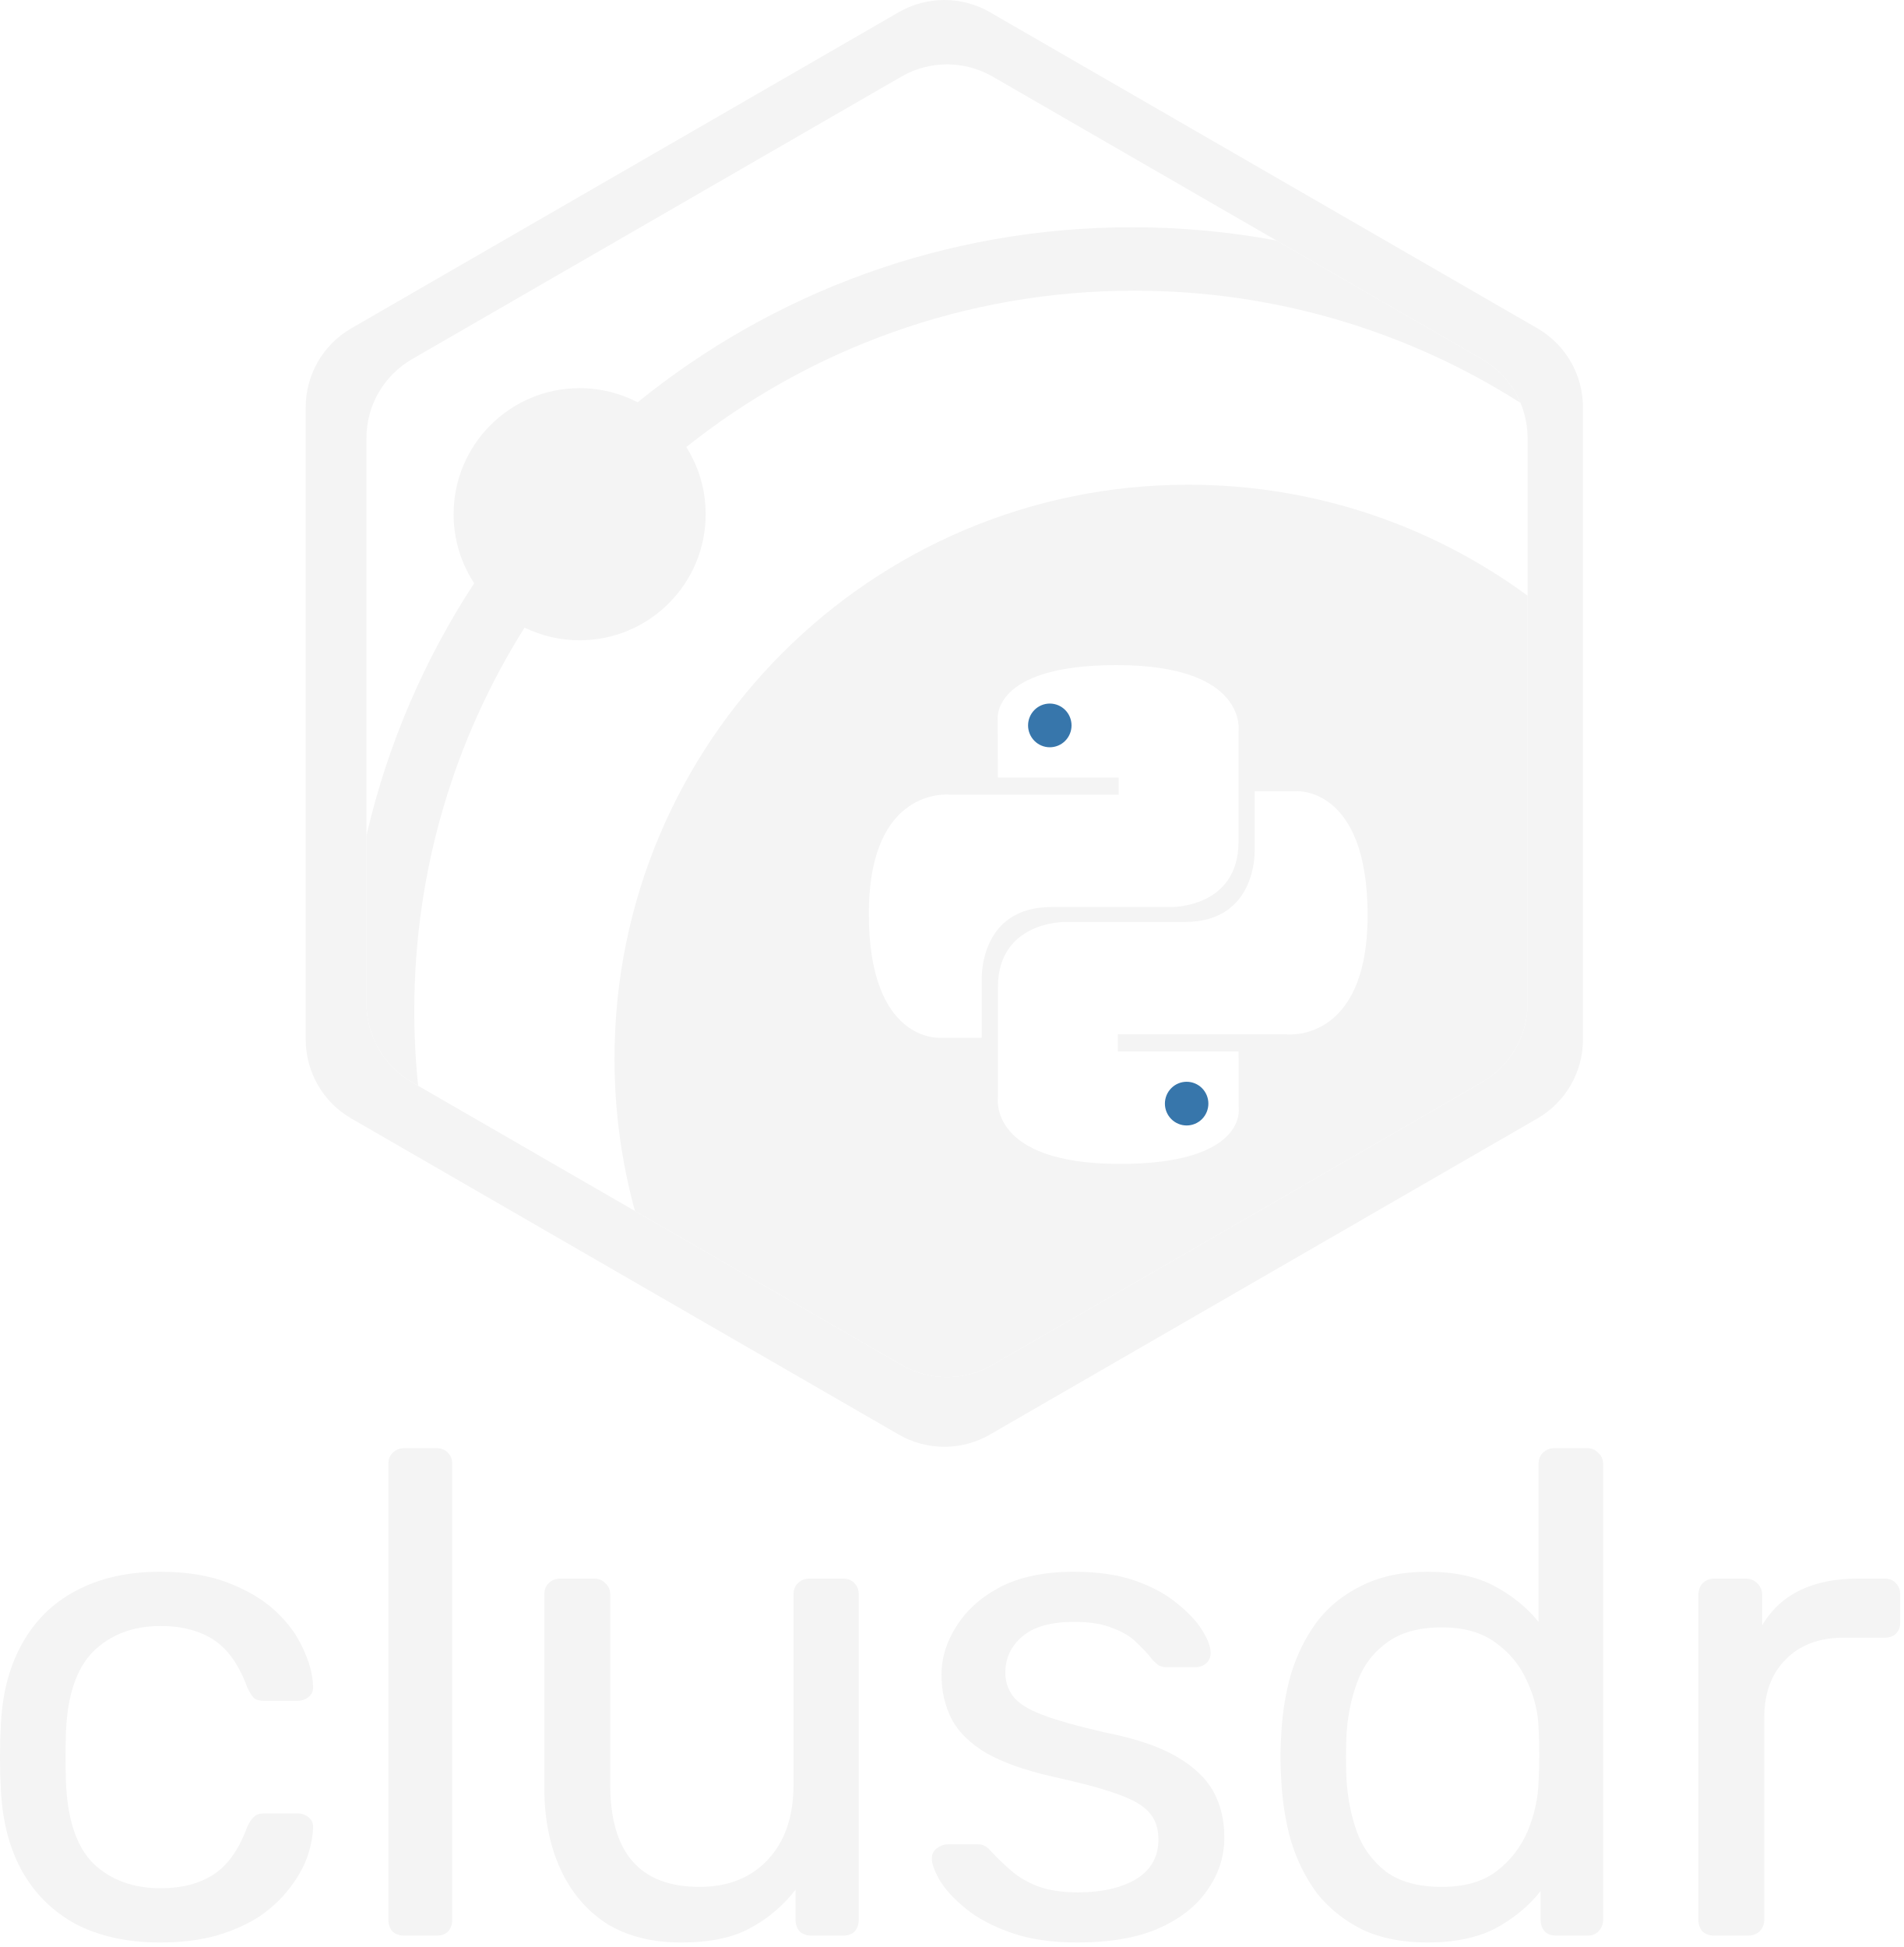
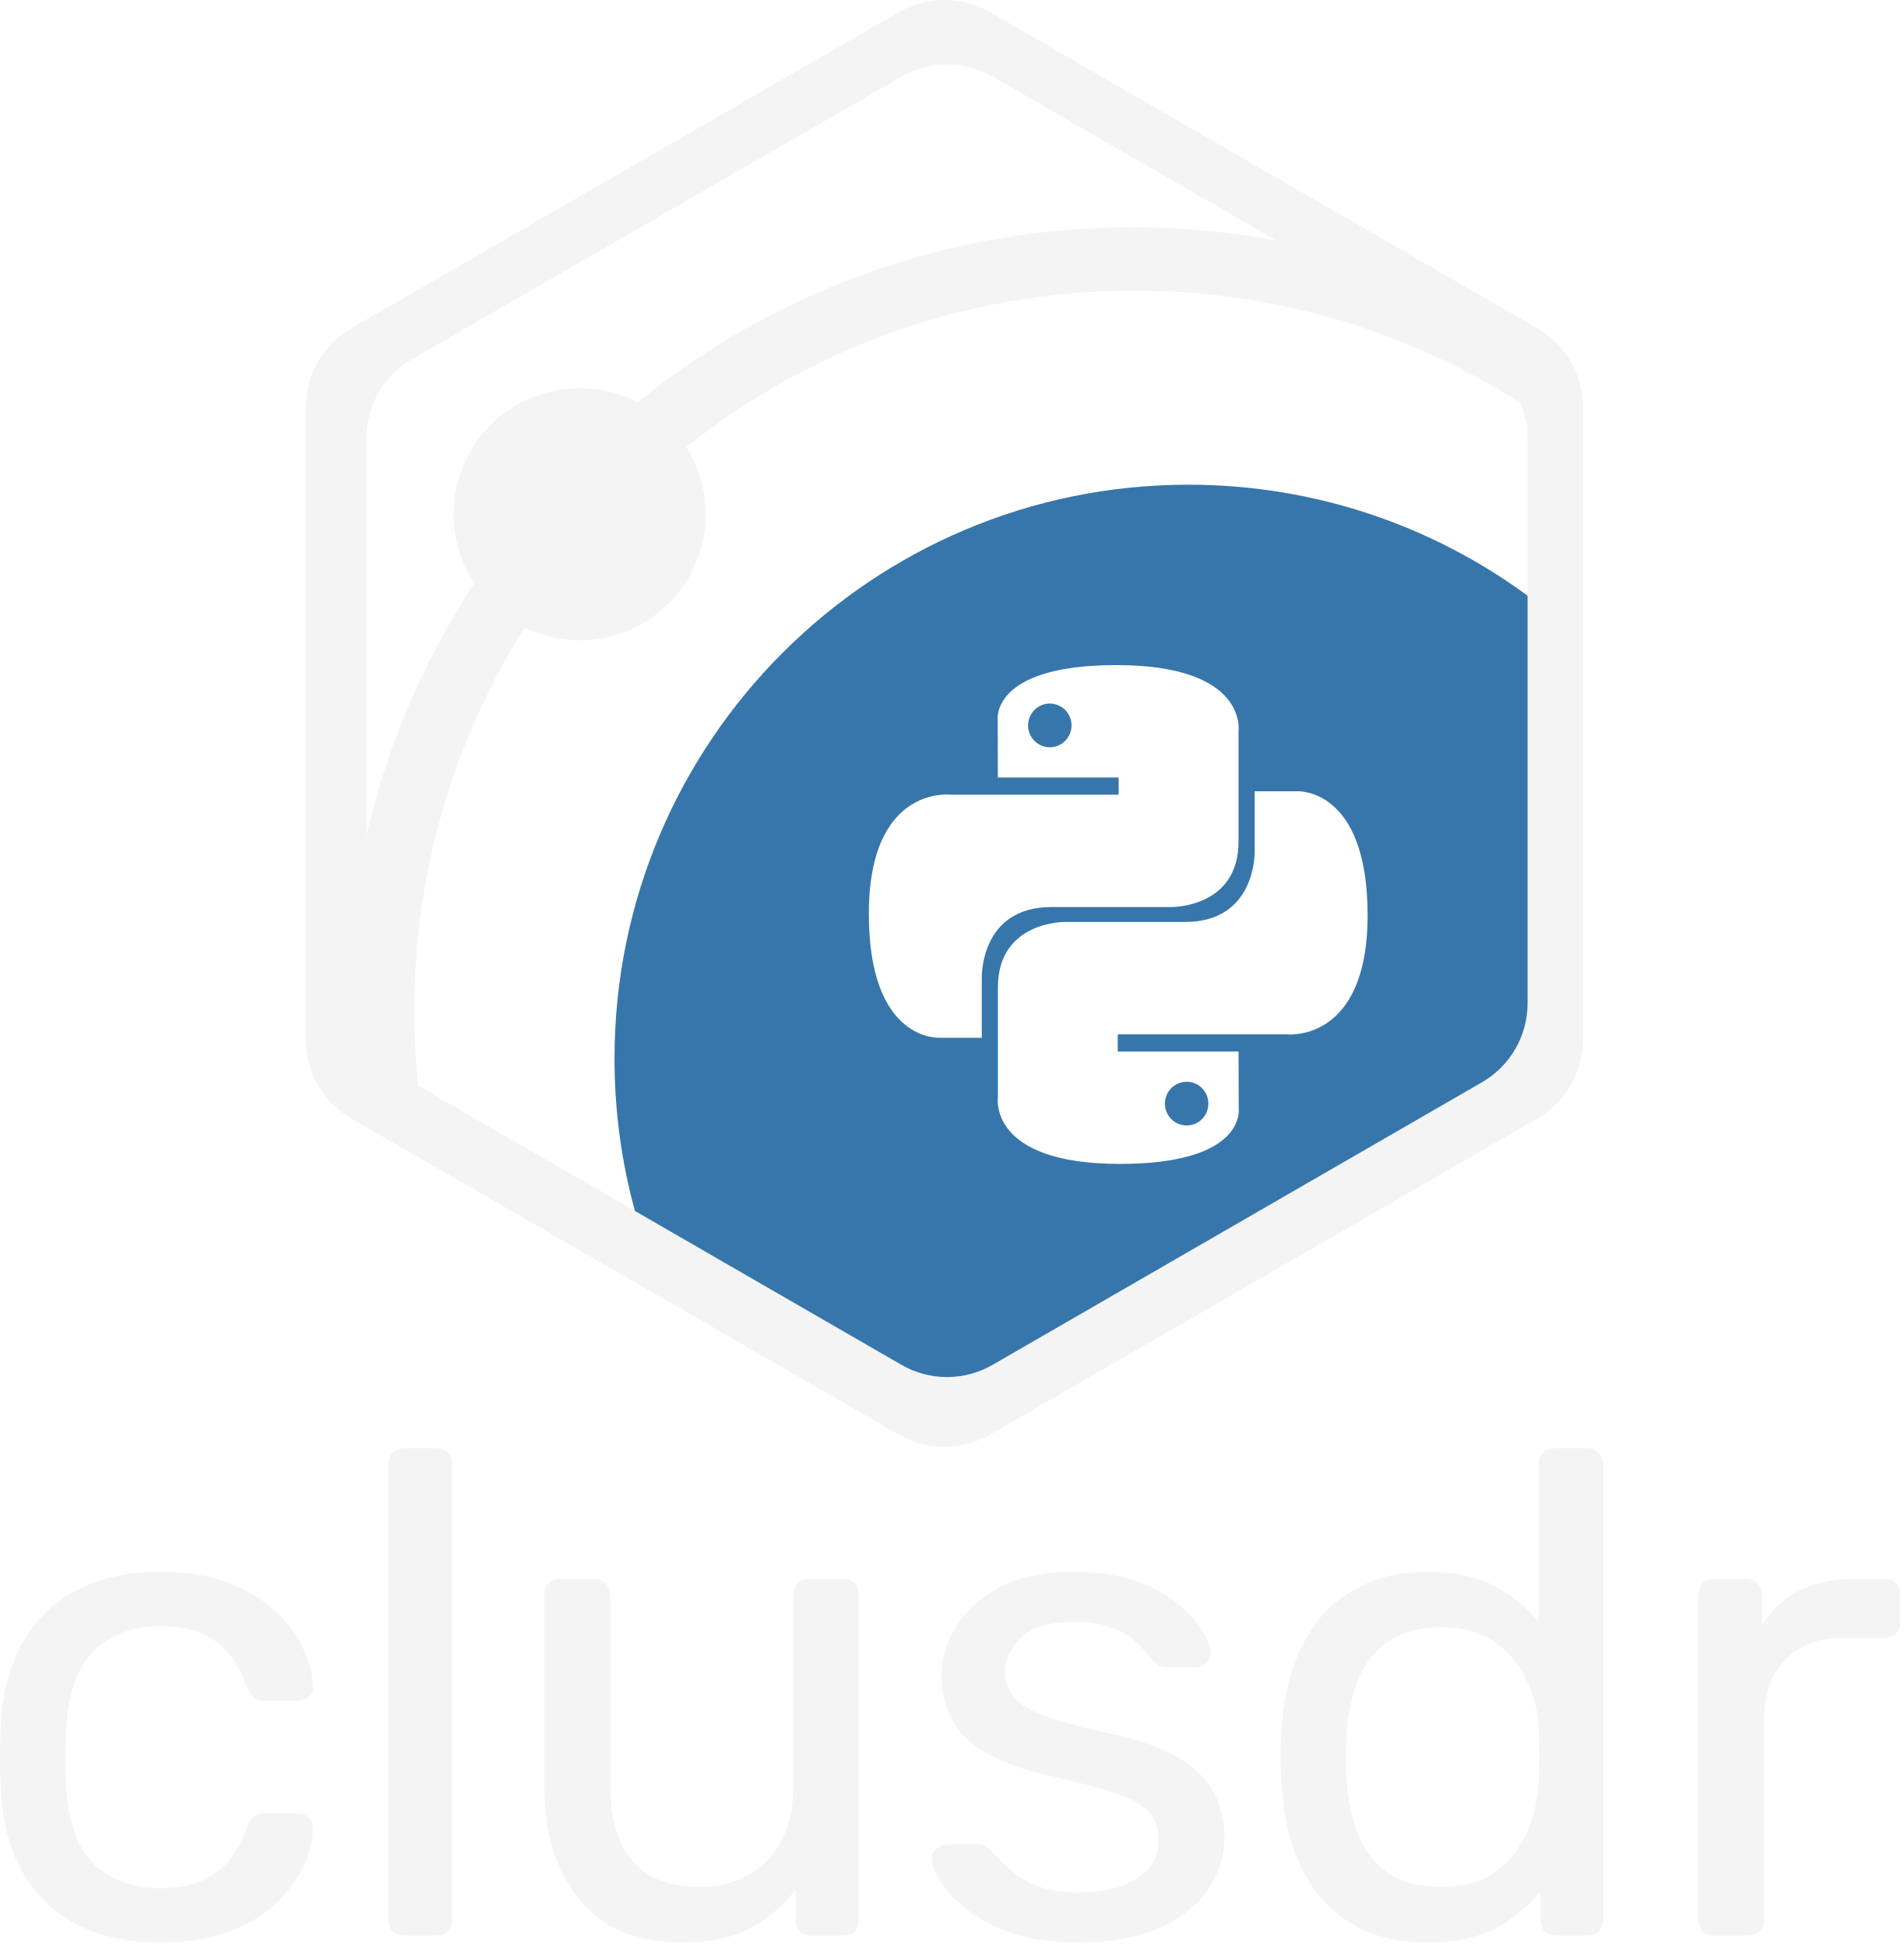
<svg xmlns="http://www.w3.org/2000/svg" width="355" height="363" viewBox="0 0 355 363" fill="none">
  <path fill-rule="evenodd" clip-rule="evenodd" d="M167.578 2.277C172.838 -0.759 179.318 -0.759 184.578 2.277L286.656 61.213C291.916 64.25 295.156 69.862 295.156 75.936V193.805C295.156 199.878 291.916 205.491 286.656 208.528L184.578 267.463C179.318 270.5 172.838 270.5 167.578 267.463L65.5 208.528C60.24 205.491 57 199.878 57 193.805V75.936C57 69.862 60.24 64.25 65.5 61.213L167.578 2.277ZM185.078 14.277C179.818 11.241 173.338 11.241 168.078 14.277L76.825 66.963C71.565 70 68.325 75.612 68.325 81.686V187.055C68.325 193.128 71.565 198.741 76.825 201.778L168.078 254.463C173.338 257.5 179.818 257.5 185.078 254.463L276.331 201.778C281.591 198.741 284.831 193.128 284.831 187.055V81.686C284.831 75.612 281.591 70 276.331 66.963L185.078 14.277Z" fill="#f4f4f4" />
  <path d="M29.824 362.16C23.765 362.16 18.517 361.008 14.08 358.704C9.728 356.315 6.357 352.944 3.968 348.592C1.579 344.155 0.299 338.864 0.128 332.72C0.043 331.44 0 329.733 0 327.6C0 325.467 0.043 323.76 0.128 322.48C0.299 316.336 1.579 311.088 3.968 306.736C6.357 302.299 9.728 298.928 14.08 296.624C18.517 294.235 23.765 293.04 29.824 293.04C34.773 293.04 38.997 293.723 42.496 295.088C46.08 296.453 49.024 298.203 51.328 300.336C53.632 302.469 55.339 304.773 56.448 307.248C57.643 309.723 58.283 312.069 58.368 314.288C58.453 315.141 58.197 315.824 57.6 316.336C57.003 316.848 56.277 317.104 55.424 317.104H49.28C48.427 317.104 47.787 316.933 47.36 316.592C46.933 316.165 46.507 315.483 46.08 314.544C44.544 310.363 42.453 307.419 39.808 305.712C37.163 304.005 33.877 303.152 29.952 303.152C24.832 303.152 20.651 304.731 17.408 307.888C14.251 311.045 12.544 316.123 12.288 323.12C12.203 326.192 12.203 329.179 12.288 332.08C12.544 339.163 14.251 344.283 17.408 347.44C20.651 350.512 24.832 352.048 29.952 352.048C33.877 352.048 37.163 351.195 39.808 349.488C42.453 347.781 44.544 344.837 46.08 340.656C46.507 339.717 46.933 339.077 47.36 338.736C47.787 338.309 48.427 338.096 49.28 338.096H55.424C56.277 338.096 57.003 338.352 57.6 338.864C58.197 339.376 58.453 340.059 58.368 340.912C58.283 342.704 57.899 344.539 57.216 346.416C56.533 348.293 55.424 350.213 53.888 352.176C52.437 354.053 50.603 355.76 48.384 357.296C46.165 358.747 43.477 359.941 40.32 360.88C37.248 361.733 33.749 362.16 29.824 362.16Z" fill="#f4f4f4" />
  <path d="M75.361 360.88C74.508 360.88 73.782 360.624 73.185 360.112C72.673 359.515 72.417 358.789 72.417 357.936V272.944C72.417 272.091 72.673 271.408 73.185 270.896C73.782 270.299 74.508 270 75.361 270H81.377C82.316 270 83.041 270.299 83.553 270.896C84.065 271.408 84.321 272.091 84.321 272.944V357.936C84.321 358.789 84.065 359.515 83.553 360.112C83.041 360.624 82.316 360.88 81.377 360.88H75.361Z" fill="#f4f4f4" />
  <path d="M126.966 362.16C121.505 362.16 116.854 360.965 113.014 358.576C109.259 356.101 106.401 352.688 104.438 348.336C102.475 343.984 101.494 338.992 101.494 333.36V297.264C101.494 296.411 101.75 295.728 102.262 295.216C102.859 294.619 103.585 294.32 104.438 294.32H110.838C111.691 294.32 112.374 294.619 112.886 295.216C113.483 295.728 113.782 296.411 113.782 297.264V332.72C113.782 345.435 119.329 351.792 130.422 351.792C135.713 351.792 139.937 350.128 143.094 346.8C146.337 343.387 147.958 338.693 147.958 332.72V297.264C147.958 296.411 148.214 295.728 148.726 295.216C149.323 294.619 150.049 294.32 150.902 294.32H157.174C158.113 294.32 158.838 294.619 159.35 295.216C159.862 295.728 160.118 296.411 160.118 297.264V357.936C160.118 358.789 159.862 359.515 159.35 360.112C158.838 360.624 158.113 360.88 157.174 360.88H151.286C150.433 360.88 149.707 360.624 149.11 360.112C148.598 359.515 148.342 358.789 148.342 357.936V352.304C146.038 355.291 143.222 357.68 139.894 359.472C136.651 361.264 132.342 362.16 126.966 362.16Z" fill="#f4f4f4" />
  <path d="M200.894 362.16C196.115 362.16 192.019 361.563 188.606 360.368C185.193 359.173 182.419 357.723 180.286 356.016C178.153 354.309 176.531 352.603 175.422 350.896C174.398 349.189 173.843 347.824 173.758 346.8C173.673 345.861 173.971 345.136 174.654 344.624C175.337 344.112 176.019 343.856 176.702 343.856H182.334C182.846 343.856 183.23 343.941 183.486 344.112C183.827 344.197 184.254 344.539 184.766 345.136C185.875 346.331 187.113 347.525 188.478 348.72C189.843 349.915 191.507 350.896 193.47 351.664C195.518 352.432 198.035 352.816 201.022 352.816C205.374 352.816 208.958 352.005 211.774 350.384C214.59 348.677 215.998 346.203 215.998 342.96C215.998 340.827 215.401 339.12 214.206 337.84C213.097 336.56 211.049 335.408 208.062 334.384C205.161 333.36 201.15 332.293 196.03 331.184C190.91 329.989 186.857 328.539 183.87 326.832C180.883 325.04 178.75 322.949 177.47 320.56C176.19 318.085 175.55 315.312 175.55 312.24C175.55 309.083 176.489 306.053 178.366 303.152C180.243 300.165 182.974 297.733 186.558 295.856C190.227 293.979 194.793 293.04 200.254 293.04C204.691 293.04 208.489 293.595 211.646 294.704C214.803 295.813 217.406 297.221 219.454 298.928C221.502 300.549 223.038 302.171 224.062 303.792C225.086 305.413 225.641 306.779 225.726 307.888C225.811 308.741 225.555 309.467 224.958 310.064C224.361 310.576 223.678 310.832 222.91 310.832H217.534C216.937 310.832 216.425 310.704 215.998 310.448C215.657 310.192 215.315 309.893 214.974 309.552C214.121 308.443 213.097 307.333 211.902 306.224C210.793 305.115 209.299 304.219 207.422 303.536C205.63 302.768 203.241 302.384 200.254 302.384C195.987 302.384 192.787 303.28 190.654 305.072C188.521 306.864 187.454 309.125 187.454 311.856C187.454 313.477 187.923 314.928 188.862 316.208C189.801 317.488 191.593 318.64 194.238 319.664C196.883 320.688 200.809 321.797 206.014 322.992C211.646 324.101 216.083 325.595 219.326 327.472C222.569 329.349 224.873 331.525 226.238 334C227.603 336.475 228.286 339.333 228.286 342.576C228.286 346.16 227.219 349.445 225.086 352.432C223.038 355.419 219.966 357.808 215.87 359.6C211.859 361.307 206.867 362.16 200.894 362.16Z" fill="#f4f4f4" />
  <path d="M266.144 362.16C261.451 362.16 257.397 361.349 253.984 359.728C250.571 358.021 247.755 355.76 245.536 352.944C243.403 350.043 241.781 346.757 240.672 343.088C239.648 339.419 239.051 335.536 238.88 331.44C238.795 330.075 238.752 328.795 238.752 327.6C238.752 326.405 238.795 325.125 238.88 323.76C239.051 319.749 239.648 315.909 240.672 312.24C241.781 308.571 243.403 305.285 245.536 302.384C247.755 299.483 250.571 297.221 253.984 295.6C257.397 293.893 261.451 293.04 266.144 293.04C271.179 293.04 275.36 293.936 278.688 295.728C282.016 297.52 284.747 299.739 286.88 302.384V272.944C286.88 272.091 287.136 271.408 287.648 270.896C288.245 270.299 288.971 270 289.824 270H295.968C296.821 270 297.504 270.299 298.016 270.896C298.613 271.408 298.912 272.091 298.912 272.944V357.936C298.912 358.789 298.613 359.515 298.016 360.112C297.504 360.624 296.821 360.88 295.968 360.88H290.208C289.269 360.88 288.544 360.624 288.032 360.112C287.52 359.515 287.264 358.789 287.264 357.936V352.56C285.131 355.291 282.357 357.595 278.944 359.472C275.531 361.264 271.264 362.16 266.144 362.16ZM268.832 351.792C273.099 351.792 276.512 350.811 279.072 348.848C281.632 346.885 283.552 344.411 284.832 341.424C286.112 338.352 286.795 335.237 286.88 332.08C286.965 330.715 287.008 329.093 287.008 327.216C287.008 325.253 286.965 323.589 286.88 322.224C286.795 319.237 286.069 316.293 284.704 313.392C283.424 310.491 281.461 308.101 278.816 306.224C276.256 304.347 272.928 303.408 268.832 303.408C264.48 303.408 261.024 304.389 258.464 306.352C255.904 308.229 254.069 310.747 252.96 313.904C251.851 316.976 251.211 320.304 251.04 323.888C250.955 326.363 250.955 328.837 251.04 331.312C251.211 334.896 251.851 338.267 252.96 341.424C254.069 344.496 255.904 347.013 258.464 348.976C261.024 350.853 264.48 351.792 268.832 351.792Z" fill="#f4f4f4" />
  <path d="M319.613 360.88C318.76 360.88 318.034 360.624 317.437 360.112C316.925 359.515 316.669 358.789 316.669 357.936V297.392C316.669 296.539 316.925 295.813 317.437 295.216C318.034 294.619 318.76 294.32 319.613 294.32H325.501C326.354 294.32 327.08 294.619 327.677 295.216C328.274 295.813 328.573 296.539 328.573 297.392V303.024C330.28 300.123 332.626 297.947 335.613 296.496C338.6 295.045 342.184 294.32 346.365 294.32H351.485C352.338 294.32 353.021 294.619 353.533 295.216C354.045 295.728 354.301 296.411 354.301 297.264V302.512C354.301 303.365 354.045 304.048 353.533 304.56C353.021 305.072 352.338 305.328 351.485 305.328H343.805C339.197 305.328 335.57 306.693 332.925 309.424C330.28 312.069 328.957 315.696 328.957 320.304V357.936C328.957 358.789 328.658 359.515 328.061 360.112C327.464 360.624 326.738 360.88 325.885 360.88H319.613Z" fill="#f4f4f4" />
  <path d="M221.257 201.685C222.332 201.685 223.363 202.114 224.123 202.878C224.883 203.642 225.31 204.678 225.31 205.759C225.309 206.839 224.883 207.876 224.123 208.64C223.363 209.404 222.332 209.833 221.257 209.833C220.182 209.833 219.152 209.403 218.392 208.64C217.632 207.876 217.204 206.839 217.204 205.759C217.204 204.678 217.632 203.642 218.392 202.878C219.152 202.114 220.182 201.685 221.257 201.685Z" fill="#3776AB" />
  <path d="M195.743 131.173C196.818 131.173 197.848 131.602 198.608 132.366C199.368 133.13 199.796 134.167 199.796 135.247C199.796 136.328 199.368 137.364 198.608 138.128C197.848 138.892 196.818 139.321 195.743 139.321C194.668 139.321 193.637 138.892 192.877 138.128C192.117 137.364 191.691 136.327 191.69 135.247C191.69 134.167 192.117 133.13 192.877 132.366C193.637 131.602 194.668 131.173 195.743 131.173Z" fill="#3776AB" />
-   <path fill-rule="evenodd" clip-rule="evenodd" d="M221.578 90.37C245.243 90.37 267.113 98.054 284.831 111.061V187.055C284.831 193.128 281.591 198.741 276.331 201.777L185.078 254.463C179.818 257.5 173.338 257.5 168.078 254.463L118.391 225.775C115.906 216.73 114.578 207.205 114.578 197.37C114.578 138.276 162.484 90.37 221.578 90.37ZM241.81 147.521H233.941V158.633C233.941 158.633 234.37 171.889 220.968 171.889H198.624C198.624 171.889 186.068 171.681 186.068 184.085V204.591C186.061 204.641 184.213 217 208.83 217C232.439 217 230.968 206.708 230.968 206.708L230.937 196.048H208.412V192.846H239.889C239.889 192.846 255 194.569 255 170.622C255 146.719 241.857 147.519 241.81 147.521ZM208.17 124C184.556 124 186.027 134.292 186.027 134.292L186.058 144.957H208.583V148.159H177.111C177.111 148.159 162 146.436 162 170.383C162 194.287 175.144 193.481 175.19 193.479H183.059V182.367C183.059 182.367 182.63 169.111 196.032 169.111H218.376C218.376 169.111 230.932 169.314 230.932 156.915V136.409C230.939 136.36 232.788 124 208.17 124Z" fill="#f4f4f4" />
+   <path fill-rule="evenodd" clip-rule="evenodd" d="M221.578 90.37C245.243 90.37 267.113 98.054 284.831 111.061V187.055C284.831 193.128 281.591 198.741 276.331 201.777L185.078 254.463C179.818 257.5 173.338 257.5 168.078 254.463L118.391 225.775C115.906 216.73 114.578 207.205 114.578 197.37C114.578 138.276 162.484 90.37 221.578 90.37ZM241.81 147.521H233.941V158.633C233.941 158.633 234.37 171.889 220.968 171.889H198.624C198.624 171.889 186.068 171.681 186.068 184.085V204.591C186.061 204.641 184.213 217 208.83 217C232.439 217 230.968 206.708 230.968 206.708L230.937 196.048H208.412V192.846H239.889C239.889 192.846 255 194.569 255 170.622C255 146.719 241.857 147.519 241.81 147.521ZM208.17 124C184.556 124 186.027 134.292 186.027 134.292L186.058 144.957H208.583V148.159H177.111C177.111 148.159 162 146.436 162 170.383C162 194.287 175.144 193.481 175.19 193.479H183.059V182.367C183.059 182.367 182.63 169.111 196.032 169.111H218.376C218.376 169.111 230.932 169.314 230.932 156.915V136.409C230.939 136.36 232.788 124 208.17 124Z" fill="#3776AB" />
  <path d="M211.078 42.37C220.283 42.37 229.288 43.221 238.022 44.845L276.331 66.963C279.606 68.854 282.097 71.743 283.512 75.12C262.702 61.87 237.998 54.191 211.5 54.191C179.921 54.191 150.89 65.096 127.963 83.343C130.252 86.969 131.578 91.265 131.578 95.87C131.578 108.849 121.057 119.37 108.078 119.37C104.395 119.37 100.911 118.522 97.809 117.012C84.782 137.701 77.244 162.194 77.244 188.448C77.244 193.172 77.489 197.838 77.965 202.436L76.825 201.777C71.565 198.741 68.325 193.128 68.325 187.055V155.802C72.25 138.791 79.138 122.914 88.415 108.741C85.99 105.044 84.578 100.622 84.578 95.87C84.578 82.891 95.099 72.37 108.078 72.37C111.979 72.37 115.657 73.321 118.895 75.003C144.07 54.596 176.146 42.37 211.078 42.37Z" fill="#f4f4f4" />
</svg>
